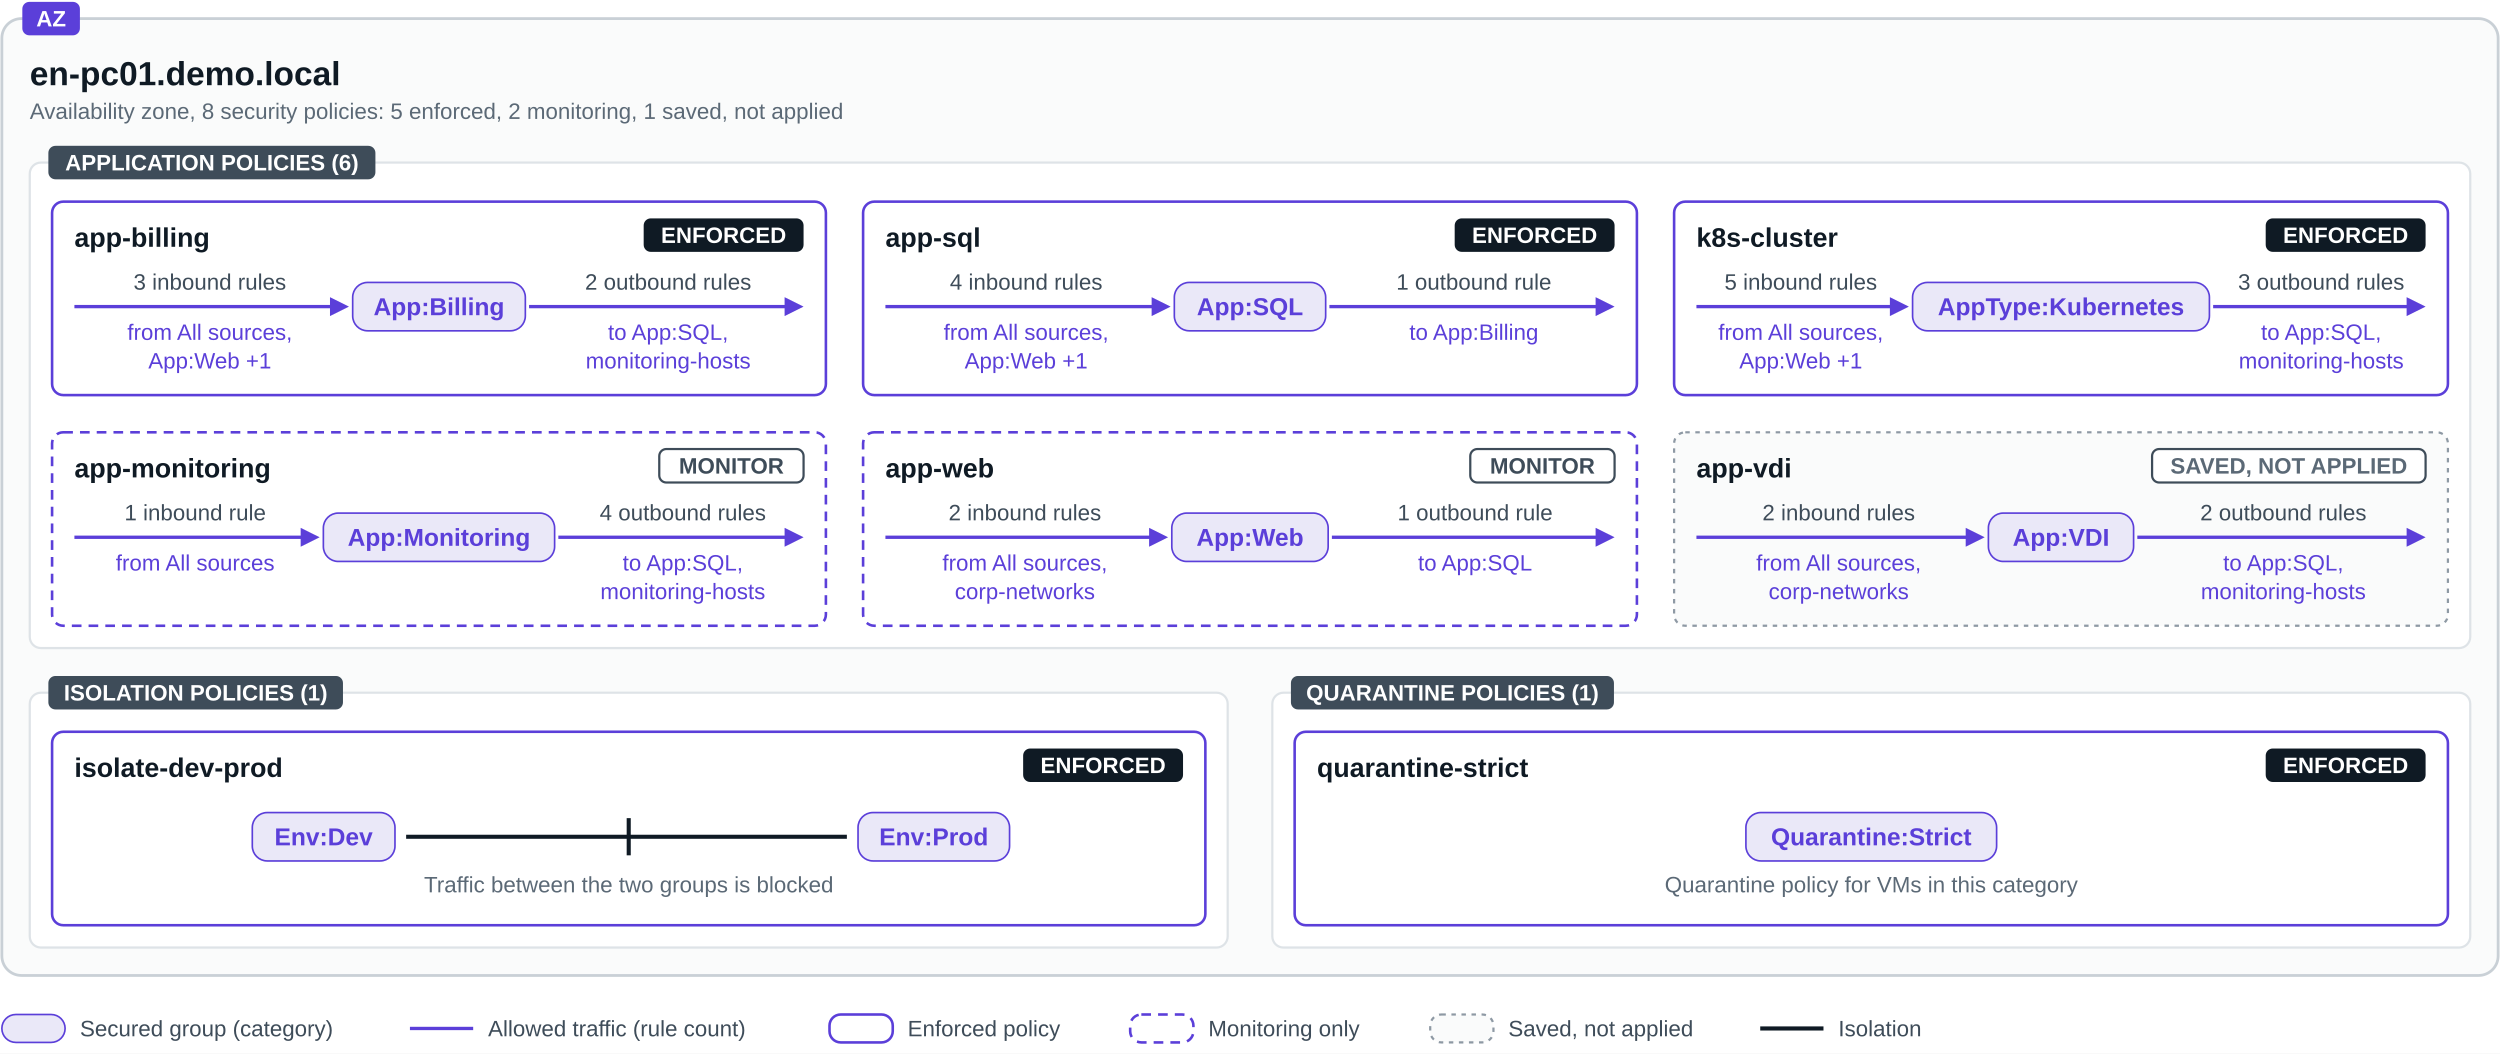
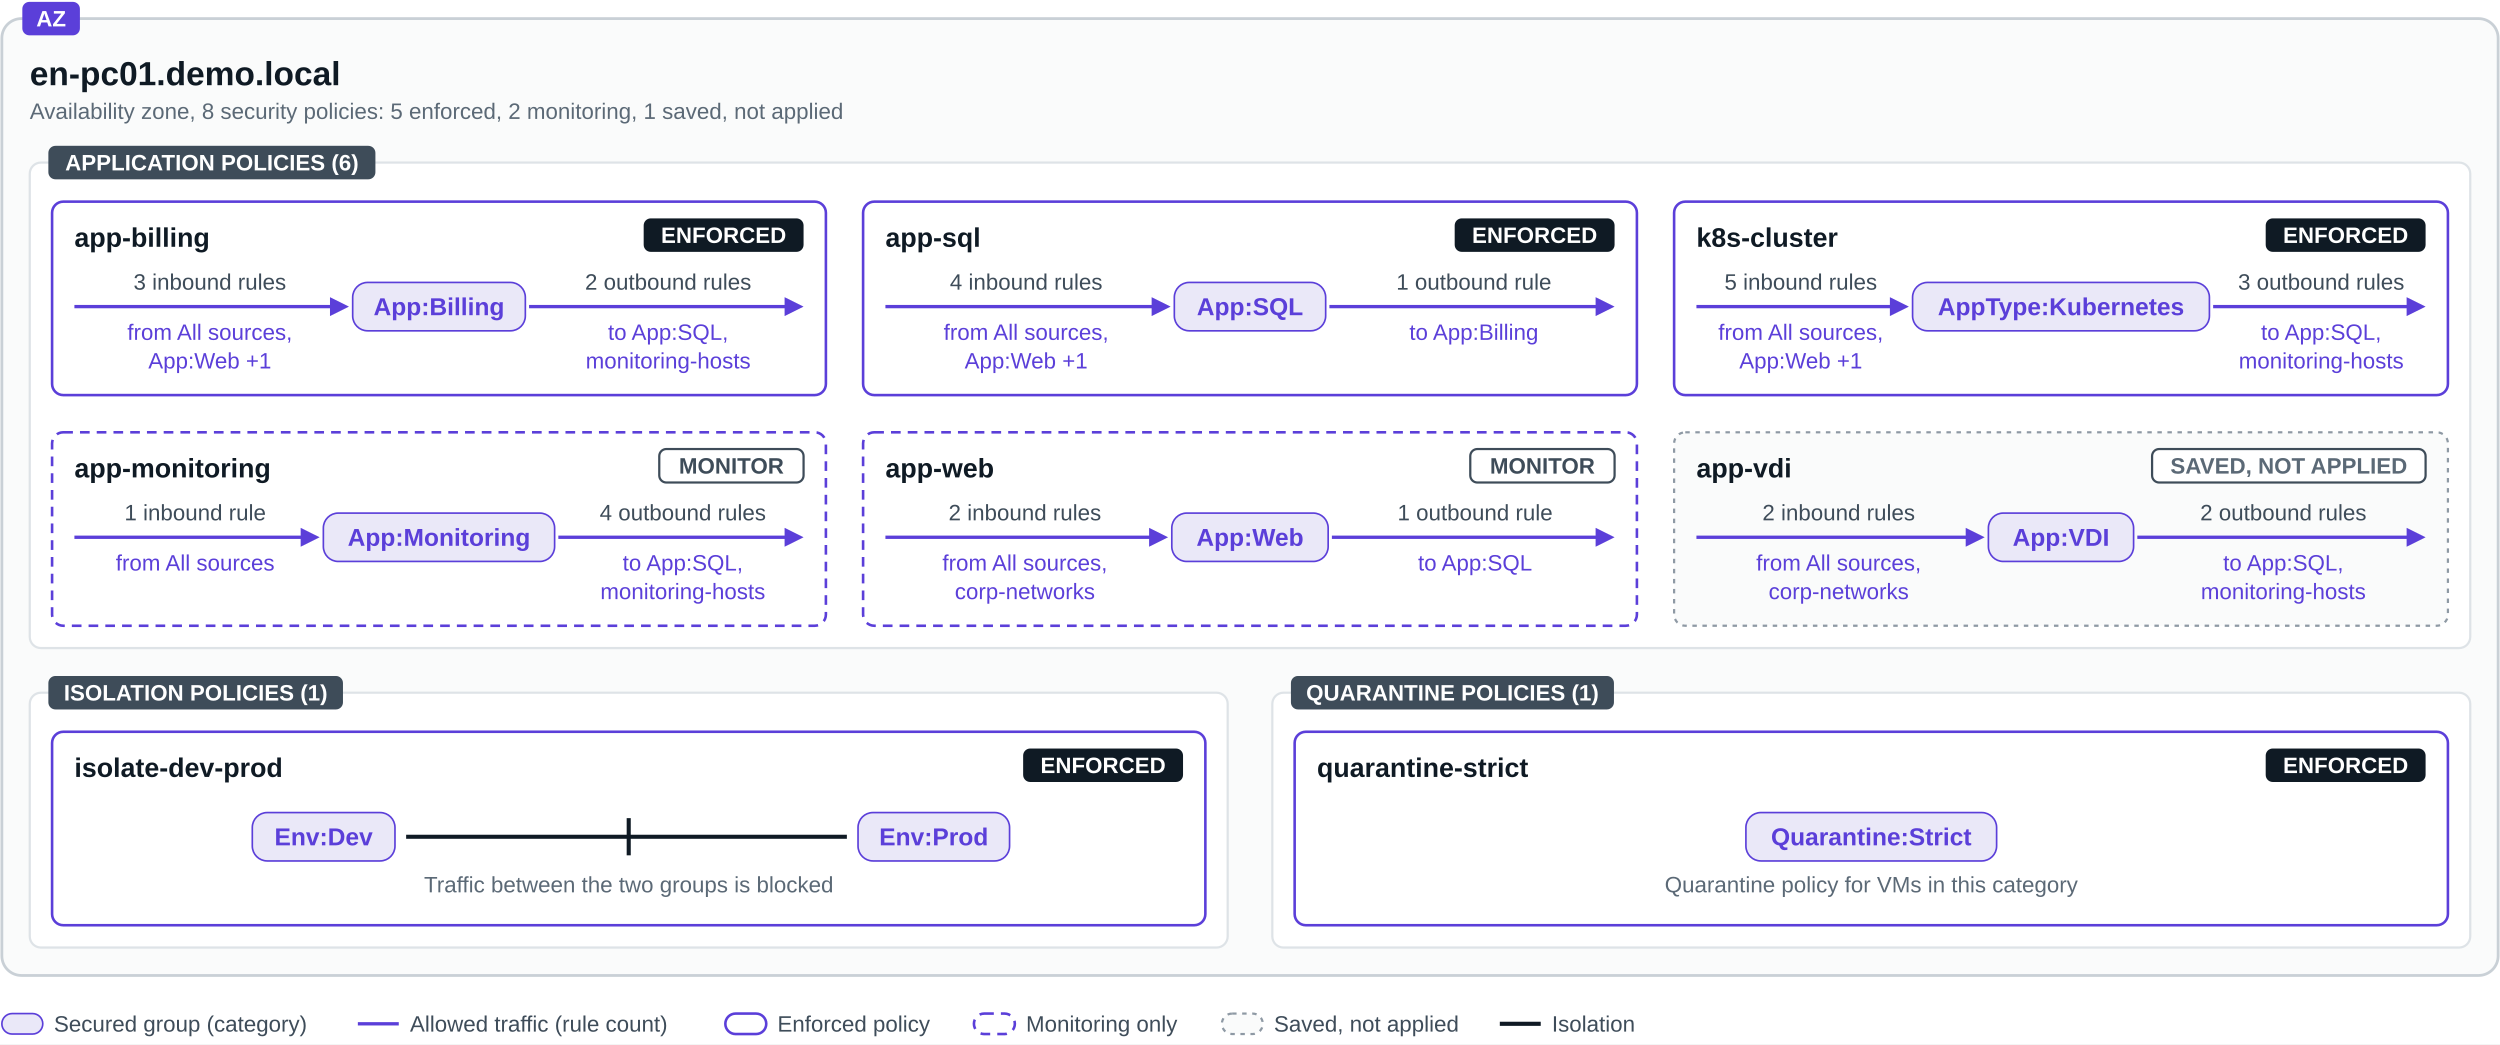
- <svg xmlns="http://www.w3.org/2000/svg" version="1.1" width="672pt" height="283.2pt" viewBox="0 0 672 283.2" font-family="Figtree, Calibri, 'Segoe UI', Arial, sans-serif">
-   <rect width="672" height="283.2" fill="#FFFFFF" />
+ <svg xmlns="http://www.w3.org/2000/svg" version="1.1" width="672pt" height="280.7pt" viewBox="0 0 672 280.7" font-family="Figtree, Calibri, 'Segoe UI', Arial, sans-serif">
+   <rect width="672" height="280.7" fill="#FFFFFF" />
  <g id="site:en-pc01.demo.local" data-kind="container" data-name="en-pc01.demo.local" data-prism-central="en-pc01.demo.local">
    <rect x="0.5" y="5" width="671" height="257.2" fill="#FAFBFB" rx="5.25" stroke="#C9D0D6" stroke-width="0.75" />
    <text x="8" y="22.91" font-size="9" font-weight="600" fill="#0F1A24" textLength="80.13" lengthAdjust="spacingAndGlyphs">en-pc01.demo.local</text>
    <text x="8" y="31.96" font-size="6" fill="#5B6976" textLength="220.03" lengthAdjust="spacingAndGlyphs">Availability zone, 8 security policies: 5 enforced, 2 monitoring, 1 saved, not applied</text>
  </g>
  <g id="lane:en-pc01.demo.local:APPLICATION" data-kind="container" data-name="APPLICATION POLICIES" data-policy-type="APPLICATION">
    <rect x="8" y="43.7" width="656" height="130.5" fill="#FFFFFF" rx="3" stroke="#DEE3E7" stroke-width="0.6" />
  </g>
  <g id="lane:en-pc01.demo.local:ISOLATION" data-kind="container" data-name="ISOLATION POLICIES" data-policy-type="ISOLATION">
    <rect x="8" y="186.2" width="322" height="68.5" fill="#FFFFFF" rx="3" stroke="#DEE3E7" stroke-width="0.6" />
  </g>
  <g id="lane:en-pc01.demo.local:QUARANTINE" data-kind="container" data-name="QUARANTINE POLICIES" data-policy-type="QUARANTINE">
    <rect x="342" y="186.2" width="322" height="68.5" fill="#FFFFFF" rx="3" stroke="#DEE3E7" stroke-width="0.6" />
  </g>
  <g id="policy:ce095947-00bb-5b22-bb2f-9dd795961a19" data-kind="box" data-name="app-billing" data-policy-type="APPLICATION" data-policy-uuid="ce095947-00bb-5b22-bb2f-9dd795961a19" data-prism-central="en-pc01.demo.local" data-state="ENFORCE">
    <rect x="14" y="54.2" width="208" height="52" fill="#FFFFFF" rx="3" stroke="#5B3FD9" stroke-width="0.7" />
    <text x="20" y="66.33" font-size="7.2" font-weight="600" fill="#0F1A24" textLength="34.94" lengthAdjust="spacingAndGlyphs">app-billing</text>
  </g>
  <g id="policy:ce095947-00bb-5b22-bb2f-9dd795961a19:in:l" data-kind="label">
    <text x="56.4" y="77.86" text-anchor="middle" font-size="6" fill="#3E4C59" textLength="40.94" lengthAdjust="spacingAndGlyphs">3 inbound rules</text>
  </g>
  <g id="policy:ce095947-00bb-5b22-bb2f-9dd795961a19:out:l" data-kind="label">
    <text x="179.6" y="77.86" text-anchor="middle" font-size="6" fill="#3E4C59" textLength="45.39" lengthAdjust="spacingAndGlyphs">2 outbound rules</text>
  </g>
  <g id="policy:ce095947-00bb-5b22-bb2f-9dd795961a19:in:p" data-kind="label">
    <text x="56.4" y="91.36" text-anchor="middle" font-size="6" fill="#5B3FD9" textLength="44.82" lengthAdjust="spacingAndGlyphs">from All sources,</text>
    <text x="56.4" y="99.04" text-anchor="middle" font-size="6" fill="#5B3FD9" textLength="32.92" lengthAdjust="spacingAndGlyphs">App:Web +1</text>
  </g>
  <g id="policy:ce095947-00bb-5b22-bb2f-9dd795961a19:out:p" data-kind="label">
    <text x="179.6" y="91.36" text-anchor="middle" font-size="6" fill="#5B3FD9" textLength="32.74" lengthAdjust="spacingAndGlyphs">to App:SQL,</text>
    <text x="179.6" y="99.04" text-anchor="middle" font-size="6" fill="#5B3FD9" textLength="46.55" lengthAdjust="spacingAndGlyphs">monitoring-hosts</text>
  </g>
  <g id="policy:56c252fa-ca3b-594b-bc40-036f28ed101f" data-kind="box" data-name="app-sql" data-policy-type="APPLICATION" data-policy-uuid="56c252fa-ca3b-594b-bc40-036f28ed101f" data-prism-central="en-pc01.demo.local" data-state="ENFORCE">
    <rect x="232" y="54.2" width="208" height="52" fill="#FFFFFF" rx="3" stroke="#5B3FD9" stroke-width="0.7" />
    <text x="238" y="66.33" font-size="7.2" font-weight="600" fill="#0F1A24" textLength="24.6" lengthAdjust="spacingAndGlyphs">app-sql</text>
  </g>
  <g id="policy:56c252fa-ca3b-594b-bc40-036f28ed101f:in:l" data-kind="label">
    <text x="275.83" y="77.86" text-anchor="middle" font-size="6" fill="#3E4C59" textLength="41.41" lengthAdjust="spacingAndGlyphs">4 inbound rules</text>
  </g>
  <g id="policy:56c252fa-ca3b-594b-bc40-036f28ed101f:out:l" data-kind="label">
    <text x="396.17" y="77.86" text-anchor="middle" font-size="6" fill="#3E4C59" textLength="41.72" lengthAdjust="spacingAndGlyphs">1 outbound rule</text>
  </g>
  <g id="policy:56c252fa-ca3b-594b-bc40-036f28ed101f:in:p" data-kind="label">
    <text x="275.83" y="91.36" text-anchor="middle" font-size="6" fill="#5B3FD9" textLength="44.82" lengthAdjust="spacingAndGlyphs">from All sources,</text>
    <text x="275.83" y="99.04" text-anchor="middle" font-size="6" fill="#5B3FD9" textLength="32.92" lengthAdjust="spacingAndGlyphs">App:Web +1</text>
  </g>
  <g id="policy:56c252fa-ca3b-594b-bc40-036f28ed101f:out:p" data-kind="label">
    <text x="396.17" y="91.36" text-anchor="middle" font-size="6" fill="#5B3FD9" textLength="35.86" lengthAdjust="spacingAndGlyphs">to App:Billing</text>
  </g>
  <g id="policy:5e183b41-ee97-5000-bd32-a9d5eccbe30f" data-kind="box" data-name="k8s-cluster" data-policy-type="APPLICATION" data-policy-uuid="5e183b41-ee97-5000-bd32-a9d5eccbe30f" data-prism-central="en-pc01.demo.local" data-state="ENFORCE">
    <rect x="450" y="54.2" width="208" height="52" fill="#FFFFFF" rx="3" stroke="#5B3FD9" stroke-width="0.7" />
    <text x="456" y="66.33" font-size="7.2" font-weight="600" fill="#0F1A24" textLength="36.89" lengthAdjust="spacingAndGlyphs">k8s-cluster</text>
  </g>
  <g id="policy:5e183b41-ee97-5000-bd32-a9d5eccbe30f:in:l" data-kind="label">
    <text x="484.05" y="77.86" text-anchor="middle" font-size="6" fill="#3E4C59" textLength="41.13" lengthAdjust="spacingAndGlyphs">5 inbound rules</text>
  </g>
  <g id="policy:5e183b41-ee97-5000-bd32-a9d5eccbe30f:out:l" data-kind="label">
    <text x="623.94" y="77.86" text-anchor="middle" font-size="6" fill="#3E4C59" textLength="45.3" lengthAdjust="spacingAndGlyphs">3 outbound rules</text>
  </g>
  <g id="policy:5e183b41-ee97-5000-bd32-a9d5eccbe30f:in:p" data-kind="label">
    <text x="484.05" y="91.36" text-anchor="middle" font-size="6" fill="#5B3FD9" textLength="44.82" lengthAdjust="spacingAndGlyphs">from All sources,</text>
    <text x="484.05" y="99.04" text-anchor="middle" font-size="6" fill="#5B3FD9" textLength="32.92" lengthAdjust="spacingAndGlyphs">App:Web +1</text>
  </g>
  <g id="policy:5e183b41-ee97-5000-bd32-a9d5eccbe30f:out:p" data-kind="label">
    <text x="623.94" y="91.36" text-anchor="middle" font-size="6" fill="#5B3FD9" textLength="32.74" lengthAdjust="spacingAndGlyphs">to App:SQL,</text>
    <text x="623.94" y="99.04" text-anchor="middle" font-size="6" fill="#5B3FD9" textLength="46.55" lengthAdjust="spacingAndGlyphs">monitoring-hosts</text>
  </g>
  <g id="policy:37fe4106-ba5d-58b7-bad6-64f5fe387bfa" data-kind="box" data-name="app-monitoring" data-policy-type="APPLICATION" data-policy-uuid="37fe4106-ba5d-58b7-bad6-64f5fe387bfa" data-prism-central="en-pc01.demo.local" data-state="MONITOR">
    <rect x="14" y="116.2" width="208" height="52" fill="#FFFFFF" rx="3" stroke="#5B3FD9" stroke-width="0.7" stroke-dasharray="2.6 1.9" />
    <text x="20" y="128.33" font-size="7.2" font-weight="600" fill="#0F1A24" textLength="51.37" lengthAdjust="spacingAndGlyphs">app-monitoring</text>
  </g>
  <g id="policy:37fe4106-ba5d-58b7-bad6-64f5fe387bfa:in:l" data-kind="label">
    <text x="52.46" y="139.86" text-anchor="middle" font-size="6" fill="#3E4C59" textLength="37.36" lengthAdjust="spacingAndGlyphs">1 inbound rule</text>
  </g>
  <g id="policy:37fe4106-ba5d-58b7-bad6-64f5fe387bfa:out:l" data-kind="label">
    <text x="183.54" y="139.86" text-anchor="middle" font-size="6" fill="#3E4C59" textLength="45.76" lengthAdjust="spacingAndGlyphs">4 outbound rules</text>
  </g>
  <g id="policy:37fe4106-ba5d-58b7-bad6-64f5fe387bfa:in:p" data-kind="label">
    <text x="52.46" y="153.36" text-anchor="middle" font-size="6" fill="#5B3FD9" textLength="43.46" lengthAdjust="spacingAndGlyphs">from All sources</text>
  </g>
  <g id="policy:37fe4106-ba5d-58b7-bad6-64f5fe387bfa:out:p" data-kind="label">
    <text x="183.54" y="153.36" text-anchor="middle" font-size="6" fill="#5B3FD9" textLength="32.74" lengthAdjust="spacingAndGlyphs">to App:SQL,</text>
    <text x="183.54" y="161.04" text-anchor="middle" font-size="6" fill="#5B3FD9" textLength="46.55" lengthAdjust="spacingAndGlyphs">monitoring-hosts</text>
  </g>
  <g id="policy:4ddfcda2-2471-5ae3-868f-32018e0da003" data-kind="box" data-name="app-web" data-policy-type="APPLICATION" data-policy-uuid="4ddfcda2-2471-5ae3-868f-32018e0da003" data-prism-central="en-pc01.demo.local" data-state="MONITOR">
    <rect x="232" y="116.2" width="208" height="52" fill="#FFFFFF" rx="3" stroke="#5B3FD9" stroke-width="0.7" stroke-dasharray="2.6 1.9" />
    <text x="238" y="128.33" font-size="7.2" font-weight="600" fill="#0F1A24" textLength="29.43" lengthAdjust="spacingAndGlyphs">app-web</text>
  </g>
  <g id="policy:4ddfcda2-2471-5ae3-868f-32018e0da003:in:l" data-kind="label">
    <text x="275.49" y="139.86" text-anchor="middle" font-size="6" fill="#3E4C59" textLength="41.03" lengthAdjust="spacingAndGlyphs">2 inbound rules</text>
  </g>
  <g id="policy:4ddfcda2-2471-5ae3-868f-32018e0da003:out:l" data-kind="label">
    <text x="396.5" y="139.86" text-anchor="middle" font-size="6" fill="#3E4C59" textLength="41.72" lengthAdjust="spacingAndGlyphs">1 outbound rule</text>
  </g>
  <g id="policy:4ddfcda2-2471-5ae3-868f-32018e0da003:in:p" data-kind="label">
    <text x="275.49" y="153.36" text-anchor="middle" font-size="6" fill="#5B3FD9" textLength="44.82" lengthAdjust="spacingAndGlyphs">from All sources,</text>
    <text x="275.49" y="161.04" text-anchor="middle" font-size="6" fill="#5B3FD9" textLength="39.61" lengthAdjust="spacingAndGlyphs">corp-networks</text>
  </g>
  <g id="policy:4ddfcda2-2471-5ae3-868f-32018e0da003:out:p" data-kind="label">
    <text x="396.5" y="153.36" text-anchor="middle" font-size="6" fill="#5B3FD9" textLength="31.39" lengthAdjust="spacingAndGlyphs">to App:SQL</text>
  </g>
  <g id="policy:249a9518-b7a6-50c6-b927-a4b486b8b680" data-kind="box" data-name="app-vdi" data-policy-type="APPLICATION" data-policy-uuid="249a9518-b7a6-50c6-b927-a4b486b8b680" data-prism-central="en-pc01.demo.local" data-state="SAVE">
    <rect x="450" y="116.2" width="208" height="52" fill="#FAFBFB" rx="3" stroke="#8E99A4" stroke-width="0.6" stroke-dasharray="1.2 1.5" />
    <text x="456" y="128.33" font-size="7.2" font-weight="600" fill="#0F1A24" textLength="25.29" lengthAdjust="spacingAndGlyphs">app-vdi</text>
  </g>
  <g id="policy:249a9518-b7a6-50c6-b927-a4b486b8b680:in:l" data-kind="label">
    <text x="494.24" y="139.86" text-anchor="middle" font-size="6" fill="#3E4C59" textLength="41.03" lengthAdjust="spacingAndGlyphs">2 inbound rules</text>
  </g>
  <g id="policy:249a9518-b7a6-50c6-b927-a4b486b8b680:out:l" data-kind="label">
    <text x="613.76" y="139.86" text-anchor="middle" font-size="6" fill="#3E4C59" textLength="45.39" lengthAdjust="spacingAndGlyphs">2 outbound rules</text>
  </g>
  <g id="policy:249a9518-b7a6-50c6-b927-a4b486b8b680:in:p" data-kind="label">
    <text x="494.24" y="153.36" text-anchor="middle" font-size="6" fill="#5B3FD9" textLength="44.82" lengthAdjust="spacingAndGlyphs">from All sources,</text>
    <text x="494.24" y="161.04" text-anchor="middle" font-size="6" fill="#5B3FD9" textLength="39.61" lengthAdjust="spacingAndGlyphs">corp-networks</text>
  </g>
  <g id="policy:249a9518-b7a6-50c6-b927-a4b486b8b680:out:p" data-kind="label">
    <text x="613.76" y="153.36" text-anchor="middle" font-size="6" fill="#5B3FD9" textLength="32.74" lengthAdjust="spacingAndGlyphs">to App:SQL,</text>
    <text x="613.76" y="161.04" text-anchor="middle" font-size="6" fill="#5B3FD9" textLength="46.55" lengthAdjust="spacingAndGlyphs">monitoring-hosts</text>
  </g>
  <g id="policy:7b2ca501-55e8-5f4d-a446-7a48801977ea" data-kind="box" data-name="isolate-dev-prod" data-policy-type="ISOLATION" data-policy-uuid="7b2ca501-55e8-5f4d-a446-7a48801977ea" data-prism-central="en-pc01.demo.local" data-state="ENFORCE">
    <rect x="14" y="196.7" width="310" height="52" fill="#FFFFFF" rx="3" stroke="#5B3FD9" stroke-width="0.7" />
    <text x="20" y="208.83" font-size="7.2" font-weight="600" fill="#0F1A24" textLength="55" lengthAdjust="spacingAndGlyphs">isolate-dev-prod</text>
  </g>
  <g id="policy:7b2ca501-55e8-5f4d-a446-7a48801977ea:foot" data-kind="label">
    <text x="169" y="239.86" text-anchor="middle" font-size="6" fill="#5B6976" textLength="113.54" lengthAdjust="spacingAndGlyphs">Traffic between the two groups is blocked</text>
  </g>
  <g id="policy:3b8d713f-b7d1-5b76-a15d-74ac91aec486" data-kind="box" data-name="quarantine-strict" data-policy-type="QUARANTINE" data-policy-uuid="3b8d713f-b7d1-5b76-a15d-74ac91aec486" data-prism-central="en-pc01.demo.local" data-state="ENFORCE">
    <rect x="348" y="196.7" width="310" height="52" fill="#FFFFFF" rx="3" stroke="#5B3FD9" stroke-width="0.7" />
    <text x="354" y="208.83" font-size="7.2" font-weight="600" fill="#0F1A24" textLength="55.46" lengthAdjust="spacingAndGlyphs">quarantine-strict</text>
  </g>
  <g id="policy:3b8d713f-b7d1-5b76-a15d-74ac91aec486:foot" data-kind="label">
    <text x="503" y="239.86" text-anchor="middle" font-size="6" fill="#5B6976" textLength="113.17" lengthAdjust="spacingAndGlyphs">Quarantine policy for VMs in this category</text>
  </g>
  <g id="legend:0" data-kind="swatch">
-     <rect x="0.5" y="272.7" width="17" height="7.5" fill="#EAE8F8" rx="3.75" stroke="#5B3FD9" stroke-width="0.45" />
+     <rect x="0.5" y="272.45" width="11" height="5.5" fill="#EAE8F8" rx="2.75" stroke="#5B3FD9" stroke-width="0.45" />
  </g>
  <g id="legend:0:label" data-kind="label">
-     <text x="21.5" y="278.55" font-size="6" fill="#3E4C59" textLength="69.52" lengthAdjust="spacingAndGlyphs">Secured group (category)</text>
+     <text x="14.5" y="277.3" font-size="6" fill="#3E4C59" textLength="69.52" lengthAdjust="spacingAndGlyphs">Secured group (category)</text>
  </g>
  <g id="legend:1:label" data-kind="label">
-     <text x="131.19" y="278.55" font-size="6" fill="#3E4C59" textLength="72.43" lengthAdjust="spacingAndGlyphs">Allowed traffic (rule count)</text>
+     <text x="110.19" y="277.3" font-size="6" fill="#3E4C59" textLength="72.43" lengthAdjust="spacingAndGlyphs">Allowed traffic (rule count)</text>
  </g>
  <g id="legend:2" data-kind="swatch">
-     <rect x="222.97" y="272.7" width="17" height="7.5" fill="#FFFFFF" rx="3" stroke="#5B3FD9" stroke-width="0.7" />
+     <rect x="194.97" y="272.45" width="11" height="5.5" fill="#FFFFFF" rx="2.75" stroke="#5B3FD9" stroke-width="0.7" />
  </g>
  <g id="legend:2:label" data-kind="label">
-     <text x="243.97" y="278.55" font-size="6" fill="#3E4C59" textLength="42.28" lengthAdjust="spacingAndGlyphs">Enforced policy</text>
+     <text x="208.97" y="277.3" font-size="6" fill="#3E4C59" textLength="42.28" lengthAdjust="spacingAndGlyphs">Enforced policy</text>
  </g>
  <g id="legend:3" data-kind="swatch">
-     <rect x="303.79" y="272.7" width="17" height="7.5" fill="#FFFFFF" rx="3" stroke="#5B3FD9" stroke-width="0.7" stroke-dasharray="2.6 1.9" />
+     <rect x="261.79" y="272.45" width="11" height="5.5" fill="#FFFFFF" rx="2.75" stroke="#5B3FD9" stroke-width="0.7" stroke-dasharray="2.6 1.9" />
  </g>
  <g id="legend:3:label" data-kind="label">
-     <text x="324.79" y="278.55" font-size="6" fill="#3E4C59" textLength="42.12" lengthAdjust="spacingAndGlyphs">Monitoring only</text>
+     <text x="275.79" y="277.3" font-size="6" fill="#3E4C59" textLength="42.12" lengthAdjust="spacingAndGlyphs">Monitoring only</text>
  </g>
  <g id="legend:4" data-kind="swatch">
-     <rect x="384.44" y="272.7" width="17" height="7.5" fill="#FAFBFB" rx="3" stroke="#8E99A4" stroke-width="0.6" stroke-dasharray="1.2 1.5" />
+     <rect x="328.44" y="272.45" width="11" height="5.5" fill="#FAFBFB" rx="2.75" stroke="#8E99A4" stroke-width="0.6" stroke-dasharray="1.2 1.5" />
  </g>
  <g id="legend:4:label" data-kind="label">
-     <text x="405.44" y="278.55" font-size="6" fill="#3E4C59" textLength="49.73" lengthAdjust="spacingAndGlyphs">Saved, not applied</text>
+     <text x="342.44" y="277.3" font-size="6" fill="#3E4C59" textLength="49.73" lengthAdjust="spacingAndGlyphs">Saved, not applied</text>
  </g>
  <g id="legend:5:label" data-kind="label">
-     <text x="494.15" y="278.55" font-size="6" fill="#3E4C59" textLength="22.77" lengthAdjust="spacingAndGlyphs">Isolation</text>
+     <text x="417.15" y="277.3" font-size="6" fill="#3E4C59" textLength="22.77" lengthAdjust="spacingAndGlyphs">Isolation</text>
  </g>
  <g id="policy:ce095947-00bb-5b22-bb2f-9dd795961a19:in" data-kind="edge" data-link="inbound">
    <polyline points="20,82.42 89.9,82.42" fill="none" stroke="#5B3FD9" stroke-width="0.9" stroke-linejoin="round" />
    <polygon points="93.8,82.42 88.7,84.96 88.7,79.88" fill="#5B3FD9" />
  </g>
  <g id="policy:ce095947-00bb-5b22-bb2f-9dd795961a19:out" data-kind="edge" data-link="outbound">
    <polyline points="142.21,82.42 212.1,82.42" fill="none" stroke="#5B3FD9" stroke-width="0.9" stroke-linejoin="round" />
    <polygon points="216,82.42 210.9,84.96 210.9,79.88" fill="#5B3FD9" />
  </g>
  <g id="policy:56c252fa-ca3b-594b-bc40-036f28ed101f:in" data-kind="edge" data-link="inbound">
    <polyline points="238,82.42 310.76,82.42" fill="none" stroke="#5B3FD9" stroke-width="0.9" stroke-linejoin="round" />
    <polygon points="314.66,82.42 309.56,84.96 309.56,79.88" fill="#5B3FD9" />
  </g>
  <g id="policy:56c252fa-ca3b-594b-bc40-036f28ed101f:out" data-kind="edge" data-link="outbound">
    <polyline points="357.34,82.42 430.1,82.42" fill="none" stroke="#5B3FD9" stroke-width="0.9" stroke-linejoin="round" />
    <polygon points="434,82.42 428.9,84.96 428.9,79.88" fill="#5B3FD9" />
  </g>
  <g id="policy:5e183b41-ee97-5000-bd32-a9d5eccbe30f:in" data-kind="edge" data-link="inbound">
    <polyline points="456,82.42 509.2,82.42" fill="none" stroke="#5B3FD9" stroke-width="0.9" stroke-linejoin="round" />
    <polygon points="513.1,82.42 508,84.96 508,79.88" fill="#5B3FD9" />
  </g>
  <g id="policy:5e183b41-ee97-5000-bd32-a9d5eccbe30f:out" data-kind="edge" data-link="outbound">
    <polyline points="594.89,82.42 648.1,82.42" fill="none" stroke="#5B3FD9" stroke-width="0.9" stroke-linejoin="round" />
    <polygon points="652,82.42 646.9,84.96 646.9,79.88" fill="#5B3FD9" />
  </g>
  <g id="policy:37fe4106-ba5d-58b7-bad6-64f5fe387bfa:in" data-kind="edge" data-link="inbound">
    <polyline points="20,144.42 82.02,144.42" fill="none" stroke="#5B3FD9" stroke-width="0.9" stroke-linejoin="round" />
    <polygon points="85.92,144.42 80.82,146.96 80.82,141.88" fill="#5B3FD9" />
  </g>
  <g id="policy:37fe4106-ba5d-58b7-bad6-64f5fe387bfa:out" data-kind="edge" data-link="outbound">
    <polyline points="150.08,144.42 212.1,144.42" fill="none" stroke="#5B3FD9" stroke-width="0.9" stroke-linejoin="round" />
    <polygon points="216,144.42 210.9,146.96 210.9,141.88" fill="#5B3FD9" />
  </g>
  <g id="policy:4ddfcda2-2471-5ae3-868f-32018e0da003:in" data-kind="edge" data-link="inbound">
    <polyline points="238,144.42 310.08,144.42" fill="none" stroke="#5B3FD9" stroke-width="0.9" stroke-linejoin="round" />
    <polygon points="313.98,144.42 308.88,146.96 308.88,141.88" fill="#5B3FD9" />
  </g>
  <g id="policy:4ddfcda2-2471-5ae3-868f-32018e0da003:out" data-kind="edge" data-link="outbound">
    <polyline points="358.01,144.42 430.1,144.42" fill="none" stroke="#5B3FD9" stroke-width="0.9" stroke-linejoin="round" />
    <polygon points="434,144.42 428.9,146.96 428.9,141.88" fill="#5B3FD9" />
  </g>
  <g id="policy:249a9518-b7a6-50c6-b927-a4b486b8b680:in" data-kind="edge" data-link="inbound">
    <polyline points="456,144.42 529.58,144.42" fill="none" stroke="#5B3FD9" stroke-width="0.9" stroke-linejoin="round" />
    <polygon points="533.48,144.42 528.38,146.96 528.38,141.88" fill="#5B3FD9" />
  </g>
  <g id="policy:249a9518-b7a6-50c6-b927-a4b486b8b680:out" data-kind="edge" data-link="outbound">
    <polyline points="574.51,144.42 648.1,144.42" fill="none" stroke="#5B3FD9" stroke-width="0.9" stroke-linejoin="round" />
    <polygon points="652,144.42 646.9,146.96 646.9,141.88" fill="#5B3FD9" />
  </g>
  <g id="policy:7b2ca501-55e8-5f4d-a446-7a48801977ea:iso" data-kind="edge" data-link="isolation">
    <polyline points="109.17,224.92 227.64,224.92" fill="none" stroke="#0F1A24" stroke-width="1.1" stroke-linejoin="round" />
  </g>
  <g id="policy:7b2ca501-55e8-5f4d-a446-7a48801977ea:iso:bar" data-kind="edge" data-link="isolation">
    <polyline points="169,219.92 169,229.92" fill="none" stroke="#0F1A24" stroke-width="1.1" stroke-linejoin="round" />
  </g>
  <g id="legend:1" data-kind="edge" data-link="">
-     <polyline points="110.19,276.45 127.19,276.45" fill="none" stroke="#5B3FD9" stroke-width="0.9" stroke-linejoin="round" />
+     <polyline points="96.19,275.2 107.19,275.2" fill="none" stroke="#5B3FD9" stroke-width="0.9" stroke-linejoin="round" />
  </g>
  <g id="legend:5" data-kind="edge" data-link="">
-     <polyline points="473.15,276.45 490.15,276.45" fill="none" stroke="#0F1A24" stroke-width="1.1" stroke-linejoin="round" />
+     <polyline points="403.15,275.2 414.15,275.2" fill="none" stroke="#0F1A24" stroke-width="1.1" stroke-linejoin="round" />
  </g>
  <g id="site:en-pc01.demo.local:tag" data-kind="tag">
    <rect x="6" y="0.5" width="15.48" height="9" fill="#5B3FD9" rx="1.9" />
    <text x="13.74" y="7.1" text-anchor="middle" font-size="6" font-weight="600" fill="#FFFFFF" textLength="8" lengthAdjust="spacingAndGlyphs">AZ</text>
  </g>
  <g id="lane:en-pc01.demo.local:APPLICATION:tag" data-kind="tag">
    <rect x="13" y="39.2" width="87.91" height="9" fill="#3E4C59" rx="1.9" />
    <text x="56.96" y="45.8" text-anchor="middle" font-size="6" font-weight="600" fill="#FFFFFF" textLength="76.33" lengthAdjust="spacingAndGlyphs">APPLICATION POLICIES (6)</text>
  </g>
  <g id="policy:ce095947-00bb-5b22-bb2f-9dd795961a19:state" data-kind="tag">
    <rect x="173.02" y="58.7" width="42.98" height="9" fill="#0F1A24" rx="1.9" />
    <text x="194.51" y="65.3" text-anchor="middle" font-size="6" font-weight="600" fill="#FFFFFF" textLength="32.05" lengthAdjust="spacingAndGlyphs">ENFORCED</text>
  </g>
  <g id="policy:ce095947-00bb-5b22-bb2f-9dd795961a19:g" data-kind="pill">
    <rect x="94.8" y="75.92" width="46.41" height="13" fill="#EAE8F8" rx="4" stroke="#5B3FD9" stroke-width="0.45" />
    <text x="118" y="84.72" text-anchor="middle" font-size="6.6" font-weight="600" fill="#5B3FD9" textLength="32.47" lengthAdjust="spacingAndGlyphs">App:Billing</text>
  </g>
  <g id="policy:56c252fa-ca3b-594b-bc40-036f28ed101f:state" data-kind="tag">
    <rect x="391.02" y="58.7" width="42.98" height="9" fill="#0F1A24" rx="1.9" />
    <text x="412.51" y="65.3" text-anchor="middle" font-size="6" font-weight="600" fill="#FFFFFF" textLength="32.05" lengthAdjust="spacingAndGlyphs">ENFORCED</text>
  </g>
  <g id="policy:56c252fa-ca3b-594b-bc40-036f28ed101f:g" data-kind="pill">
    <rect x="315.66" y="75.92" width="40.68" height="13" fill="#EAE8F8" rx="4" stroke="#5B3FD9" stroke-width="0.45" />
    <text x="336" y="84.72" text-anchor="middle" font-size="6.6" font-weight="600" fill="#5B3FD9" textLength="27.06" lengthAdjust="spacingAndGlyphs">App:SQL</text>
  </g>
  <g id="policy:5e183b41-ee97-5000-bd32-a9d5eccbe30f:state" data-kind="tag">
    <rect x="609.02" y="58.7" width="42.98" height="9" fill="#0F1A24" rx="1.9" />
    <text x="630.51" y="65.3" text-anchor="middle" font-size="6" font-weight="600" fill="#FFFFFF" textLength="32.05" lengthAdjust="spacingAndGlyphs">ENFORCED</text>
  </g>
  <g id="policy:5e183b41-ee97-5000-bd32-a9d5eccbe30f:g" data-kind="pill">
    <rect x="514.1" y="75.92" width="79.79" height="13" fill="#EAE8F8" rx="4" stroke="#5B3FD9" stroke-width="0.45" />
    <text x="554" y="84.72" text-anchor="middle" font-size="6.6" font-weight="600" fill="#5B3FD9" textLength="63.95" lengthAdjust="spacingAndGlyphs">AppType:Kubernetes</text>
  </g>
  <g id="policy:37fe4106-ba5d-58b7-bad6-64f5fe387bfa:state" data-kind="tag">
    <rect x="177.21" y="120.7" width="38.79" height="9" fill="#FFFFFF" rx="1.9" stroke="#3E4C59" stroke-width="0.6" />
    <text x="196.6" y="127.3" text-anchor="middle" font-size="6" font-weight="600" fill="#3E4C59" textLength="28.1" lengthAdjust="spacingAndGlyphs">MONITOR</text>
  </g>
  <g id="policy:37fe4106-ba5d-58b7-bad6-64f5fe387bfa:g" data-kind="pill">
    <rect x="86.92" y="137.92" width="62.16" height="13" fill="#EAE8F8" rx="4" stroke="#5B3FD9" stroke-width="0.45" />
    <text x="118" y="146.72" text-anchor="middle" font-size="6.6" font-weight="600" fill="#5B3FD9" textLength="47.32" lengthAdjust="spacingAndGlyphs">App:Monitoring</text>
  </g>
  <g id="policy:4ddfcda2-2471-5ae3-868f-32018e0da003:state" data-kind="tag">
    <rect x="395.21" y="120.7" width="38.79" height="9" fill="#FFFFFF" rx="1.9" stroke="#3E4C59" stroke-width="0.6" />
    <text x="414.6" y="127.3" text-anchor="middle" font-size="6" font-weight="600" fill="#3E4C59" textLength="28.1" lengthAdjust="spacingAndGlyphs">MONITOR</text>
  </g>
  <g id="policy:4ddfcda2-2471-5ae3-868f-32018e0da003:g" data-kind="pill">
    <rect x="314.98" y="137.92" width="42.03" height="13" fill="#EAE8F8" rx="4" stroke="#5B3FD9" stroke-width="0.45" />
    <text x="336" y="146.72" text-anchor="middle" font-size="6.6" font-weight="600" fill="#5B3FD9" textLength="28.33" lengthAdjust="spacingAndGlyphs">App:Web</text>
  </g>
  <g id="policy:249a9518-b7a6-50c6-b927-a4b486b8b680:state" data-kind="tag">
    <rect x="578.48" y="120.7" width="73.52" height="9" fill="#FFFFFF" rx="1.9" stroke="#3E4C59" stroke-width="0.6" />
    <text x="615.24" y="127.3" text-anchor="middle" font-size="6" font-weight="600" fill="#5B6976" textLength="60.87" lengthAdjust="spacingAndGlyphs">SAVED, NOT APPLIED</text>
  </g>
  <g id="policy:249a9518-b7a6-50c6-b927-a4b486b8b680:g" data-kind="pill">
    <rect x="534.48" y="137.92" width="39.03" height="13" fill="#EAE8F8" rx="4" stroke="#5B3FD9" stroke-width="0.45" />
    <text x="554" y="146.72" text-anchor="middle" font-size="6.6" font-weight="600" fill="#5B3FD9" textLength="25.5" lengthAdjust="spacingAndGlyphs">App:VDI</text>
  </g>
  <g id="lane:en-pc01.demo.local:ISOLATION:tag" data-kind="tag">
    <rect x="13" y="181.7" width="79.19" height="9" fill="#3E4C59" rx="1.9" />
    <text x="52.6" y="188.3" text-anchor="middle" font-size="6" font-weight="600" fill="#FFFFFF" textLength="68.1" lengthAdjust="spacingAndGlyphs">ISOLATION POLICIES (1)</text>
  </g>
  <g id="policy:7b2ca501-55e8-5f4d-a446-7a48801977ea:state" data-kind="tag">
    <rect x="275.02" y="201.2" width="42.98" height="9" fill="#0F1A24" rx="1.9" />
    <text x="296.51" y="207.8" text-anchor="middle" font-size="6" font-weight="600" fill="#FFFFFF" textLength="32.05" lengthAdjust="spacingAndGlyphs">ENFORCED</text>
  </g>
  <g id="policy:7b2ca501-55e8-5f4d-a446-7a48801977ea:g0" data-kind="pill">
    <rect x="67.82" y="218.42" width="38.35" height="13" fill="#EAE8F8" rx="4" stroke="#5B3FD9" stroke-width="0.45" />
    <text x="86.99" y="227.22" text-anchor="middle" font-size="6.6" font-weight="600" fill="#5B3FD9" textLength="24.86" lengthAdjust="spacingAndGlyphs">Env:Dev</text>
  </g>
  <g id="policy:7b2ca501-55e8-5f4d-a446-7a48801977ea:g1" data-kind="pill">
    <rect x="230.64" y="218.42" width="40.73" height="13" fill="#EAE8F8" rx="4" stroke="#5B3FD9" stroke-width="0.45" />
    <text x="251" y="227.22" text-anchor="middle" font-size="6.6" font-weight="600" fill="#5B3FD9" textLength="27.11" lengthAdjust="spacingAndGlyphs">Env:Prod</text>
  </g>
  <g id="lane:en-pc01.demo.local:QUARANTINE:tag" data-kind="tag">
    <rect x="347" y="181.7" width="86.83" height="9" fill="#3E4C59" rx="1.9" />
    <text x="390.42" y="188.3" text-anchor="middle" font-size="6" font-weight="600" fill="#FFFFFF" textLength="75.31" lengthAdjust="spacingAndGlyphs">QUARANTINE POLICIES (1)</text>
  </g>
  <g id="policy:3b8d713f-b7d1-5b76-a15d-74ac91aec486:state" data-kind="tag">
    <rect x="609.02" y="201.2" width="42.98" height="9" fill="#0F1A24" rx="1.9" />
    <text x="630.51" y="207.8" text-anchor="middle" font-size="6" font-weight="600" fill="#FFFFFF" textLength="32.05" lengthAdjust="spacingAndGlyphs">ENFORCED</text>
  </g>
  <g id="policy:3b8d713f-b7d1-5b76-a15d-74ac91aec486:g" data-kind="pill">
    <rect x="469.3" y="218.42" width="67.39" height="13" fill="#EAE8F8" rx="4" stroke="#5B3FD9" stroke-width="0.45" />
    <text x="503" y="227.22" text-anchor="middle" font-size="6.6" font-weight="600" fill="#5B3FD9" textLength="52.25" lengthAdjust="spacingAndGlyphs">Quarantine:Strict</text>
  </g>
</svg>
